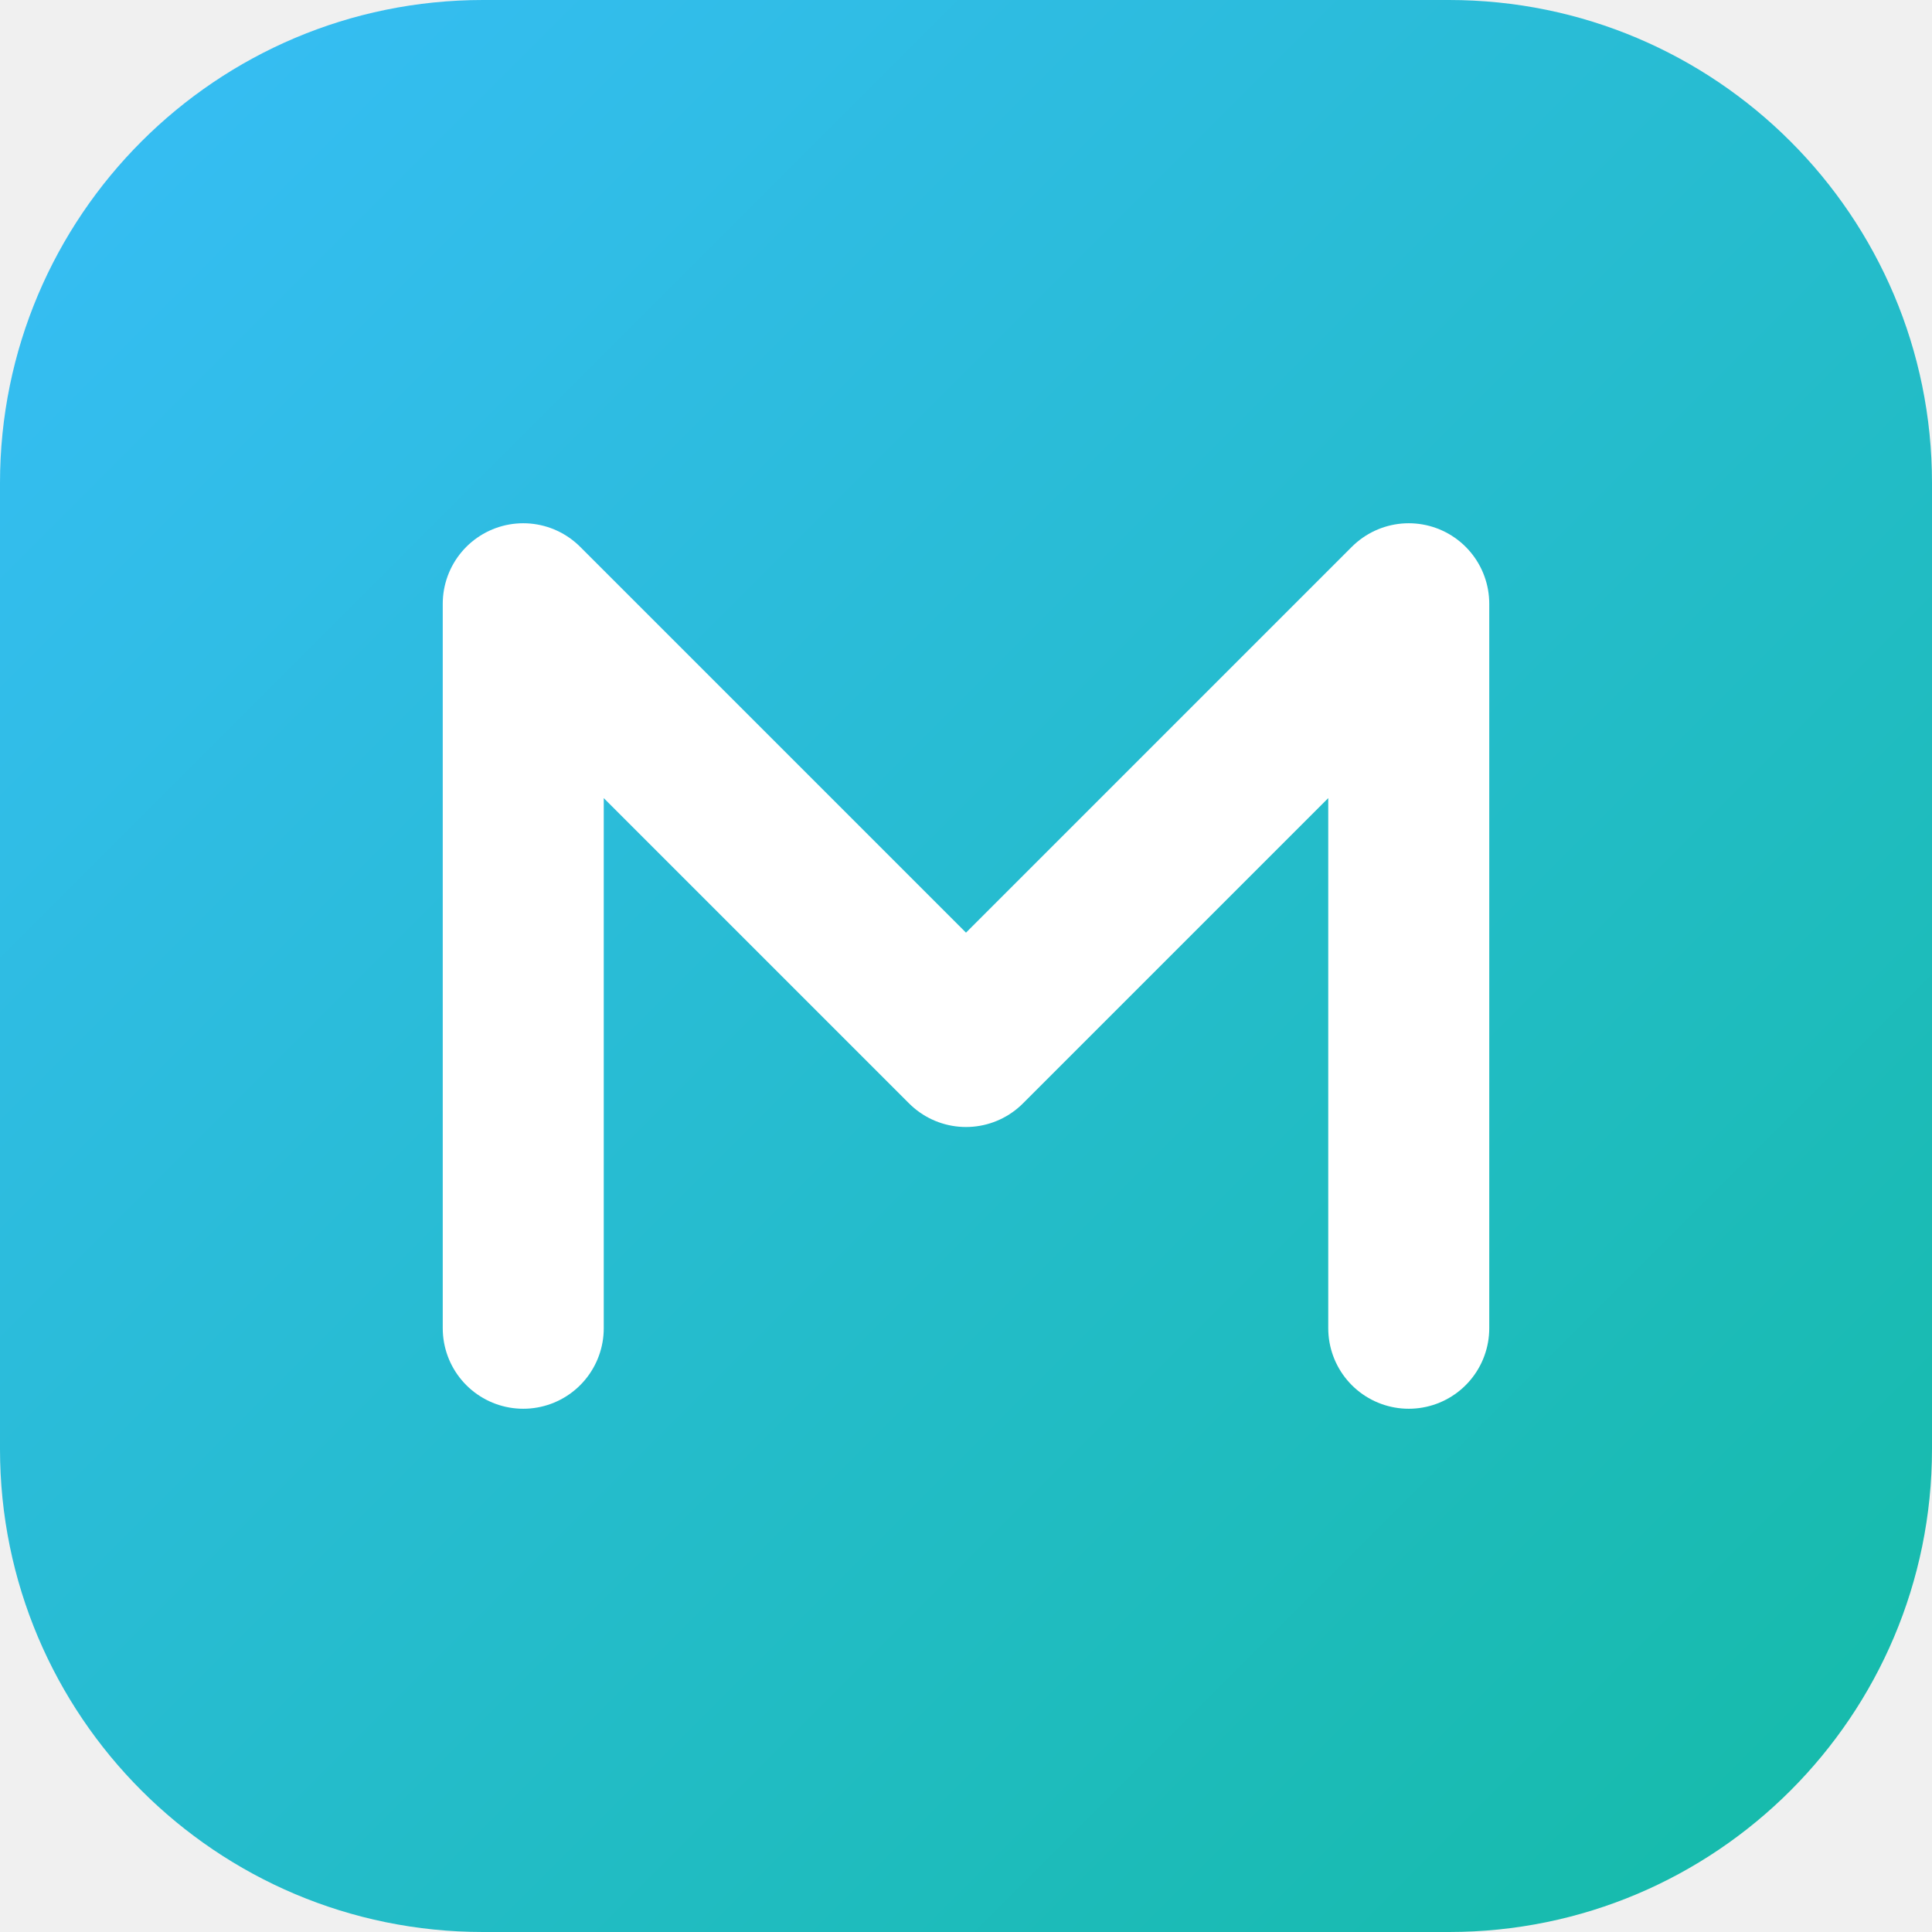
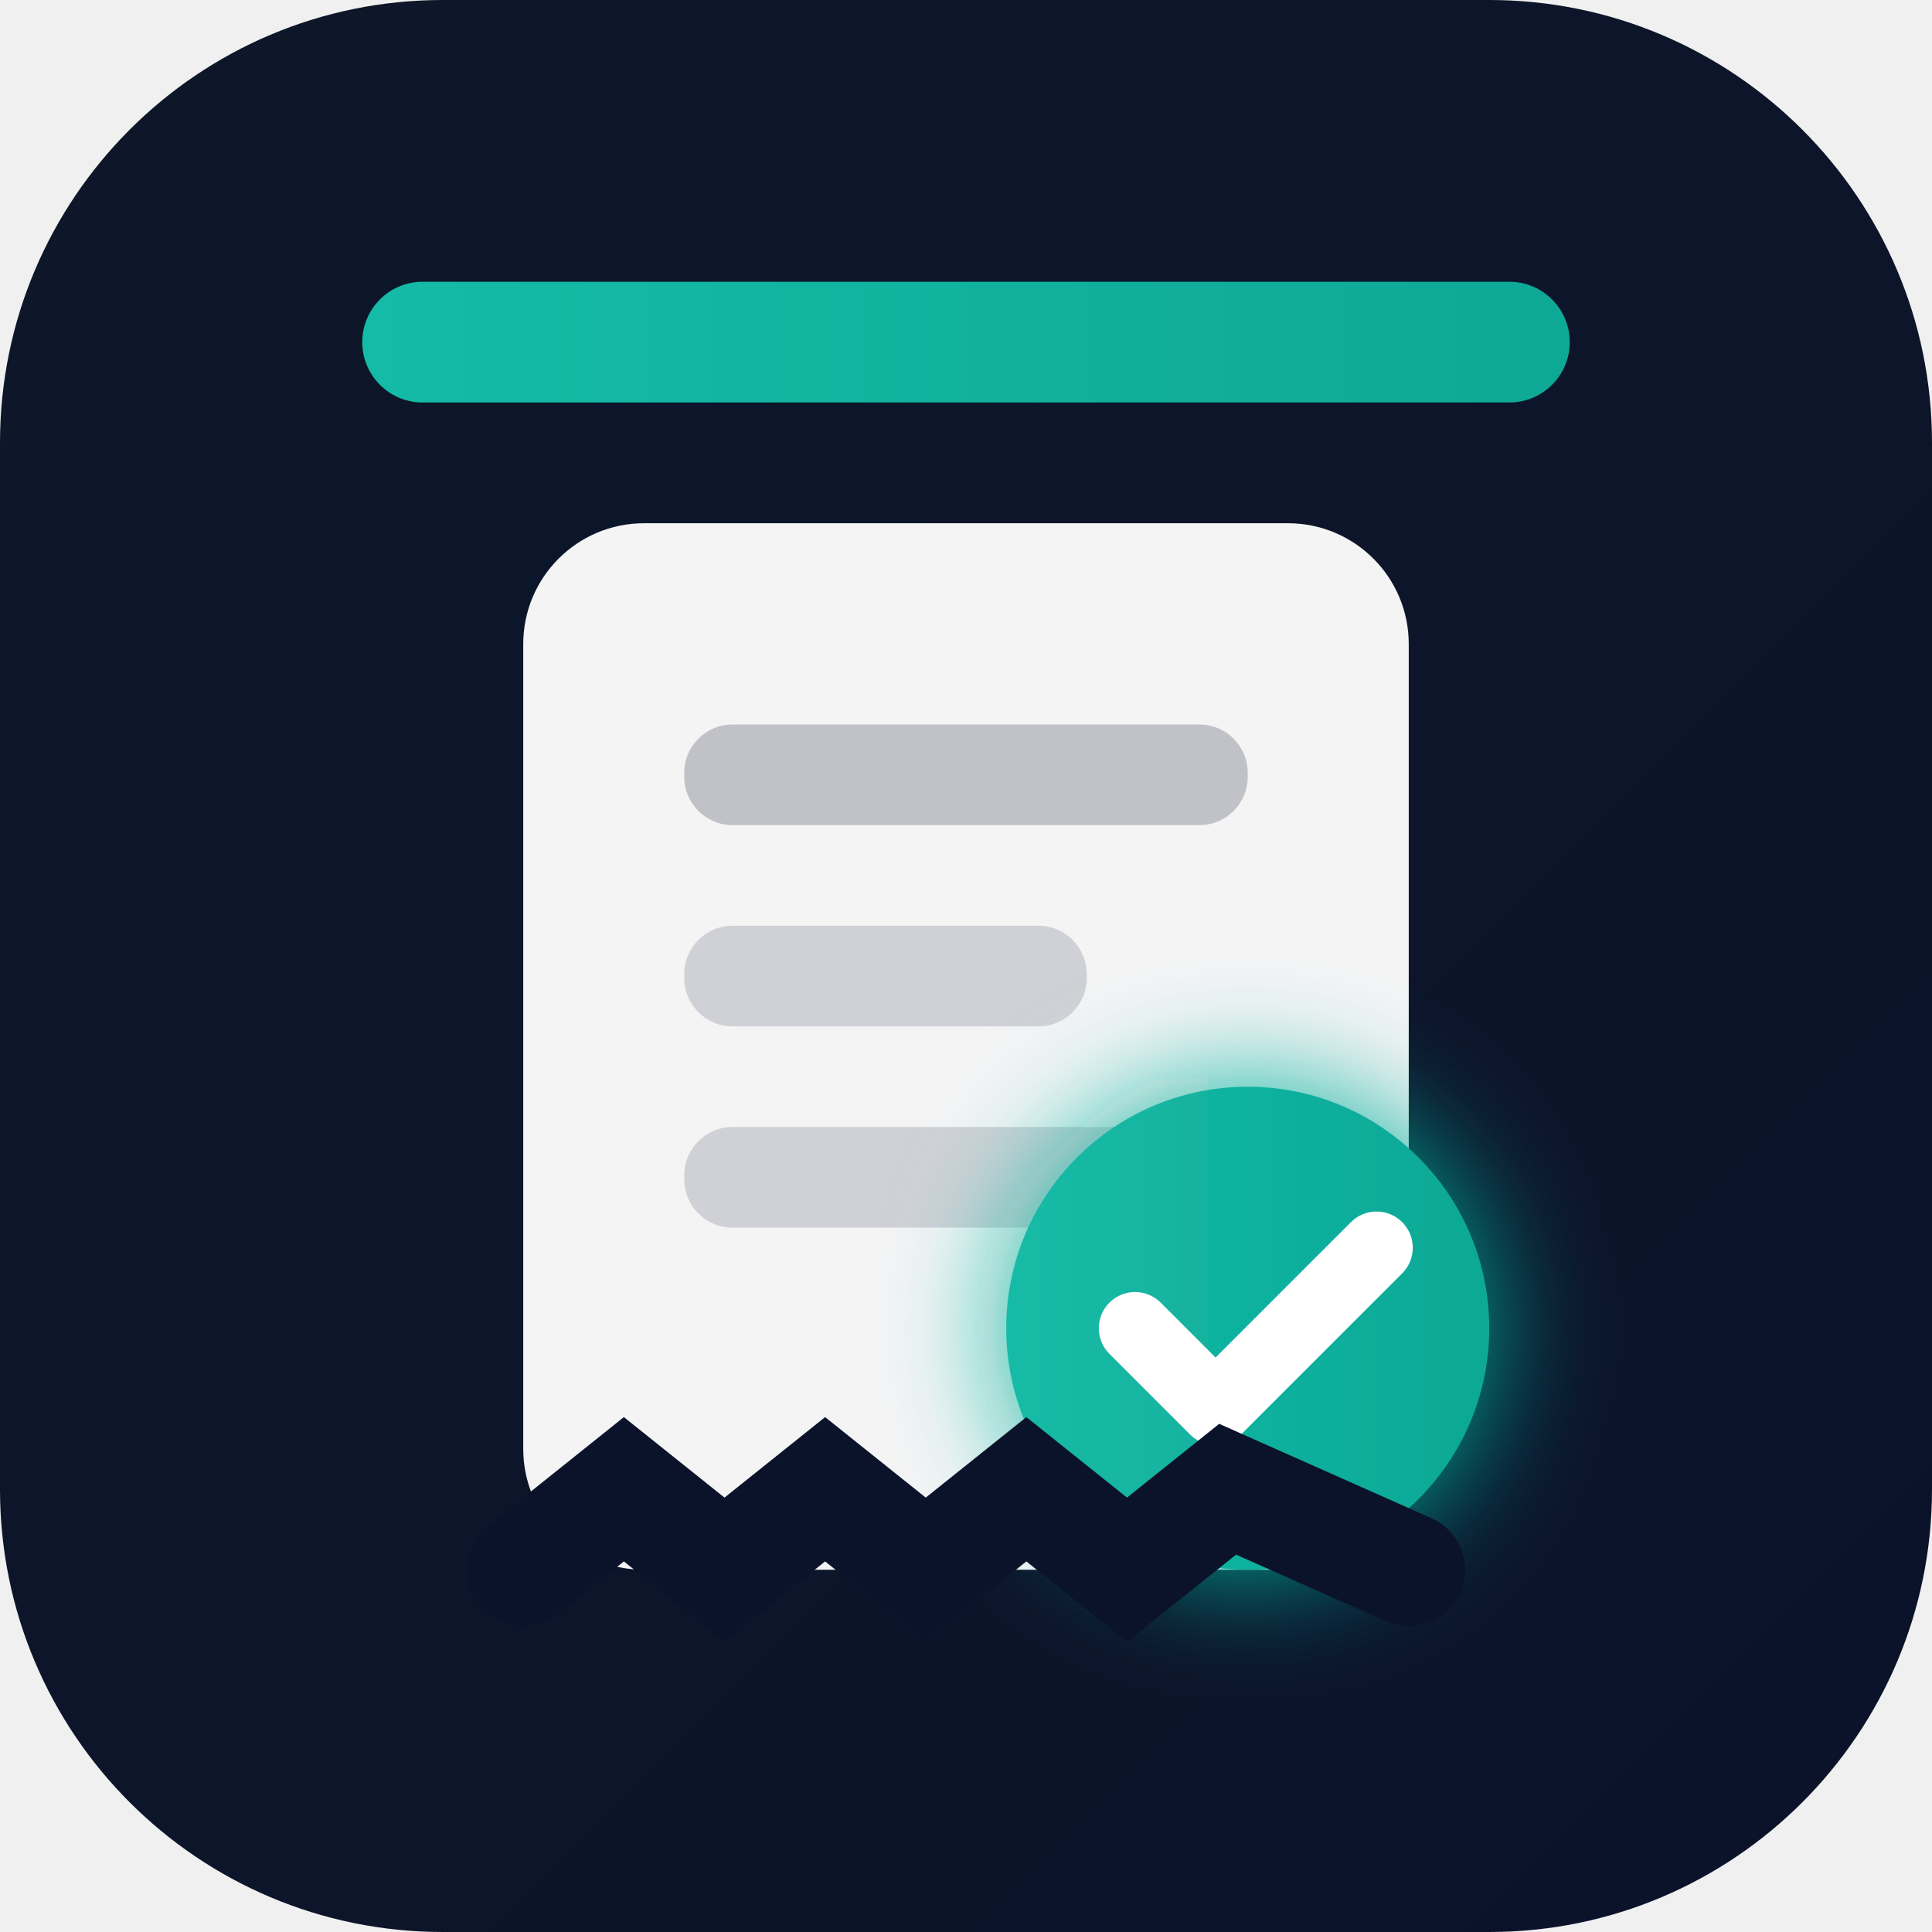
<svg xmlns="http://www.w3.org/2000/svg" width="48" height="48" viewBox="0 0 48 48">
  <defs>
-     <linearGradient id="grad" x1="0%" y1="0%" x2="100%" y2="100%">
-       <stop offset="0%" style="stop-color:#38BDF8;stop-opacity:1" />
-       <stop offset="100%" style="stop-color:#14BBA6;stop-opacity:1" />
+     <linearGradient id="bg" x1="0%" y1="0%" x2="100%" y2="100%">
+       <stop offset="0%" style="stop-color:#0D1729" />
+       <stop offset="100%" style="stop-color:#0B132B" />
    </linearGradient>
+     <linearGradient id="teal" x1="0%" y1="0%" x2="100%" y2="0%">
+       <stop offset="0%" style="stop-color:#14BBA6" />
+       <stop offset="100%" style="stop-color:#0EA896" />
+     </linearGradient>
+     <filter id="glow" x="-50%" y="-50%" width="200%" height="200%">
+       <feGaussianBlur stdDeviation="1.5" result="blur" />
+       <feMerge>
+         <feMergeNode in="blur" />
+         <feMergeNode in="SourceGraphic" />
+       </feMerge>
+     </filter>
  </defs>
-   <rect width="48" height="48" rx="12" fill="url(#grad)" />
-   <path d="M13 33V15L24 26L35 15V33" fill="none" stroke="#FFFFFF" stroke-width="4" stroke-linecap="round" stroke-linejoin="round" />
+   <rect width="48" height="48" rx="11" fill="url(#bg)" />
+   <rect x="9" y="7" width="30" height="3" rx="1.5" fill="url(#teal)">
+     <animate attributeName="opacity" values="1;0.5;1" dur="3s" repeatCount="indefinite" />
+   </rect>
+   <rect x="13" y="13" width="22" height="26" rx="3" fill="white" opacity="0.95" />
+   <rect x="17" y="18" width="14" height="2.5" rx="1.2" fill="#0B132B" opacity="0.22" />
+   <rect x="17" y="23" width="10" height="2.5" rx="1.2" fill="#0B132B" opacity="0.16" />
+   <rect x="17" y="28" width="12" height="2.5" rx="1.2" fill="#0B132B" opacity="0.16" />
+   <circle cx="31" cy="33" r="6" fill="url(#teal)" filter="url(#glow)" />
+   <path d="M28.2 33l2 2 4-4" stroke="white" stroke-width="1.8" stroke-linecap="round" stroke-linejoin="round" fill="none" />
+   <polyline points="13,39 15.5,37 18,39 20.5,37 23,39 25.5,37 28,39 30.5,37 35,39" stroke="#0B132B" stroke-width="2.8" fill="none" stroke-linecap="round" />
</svg>
